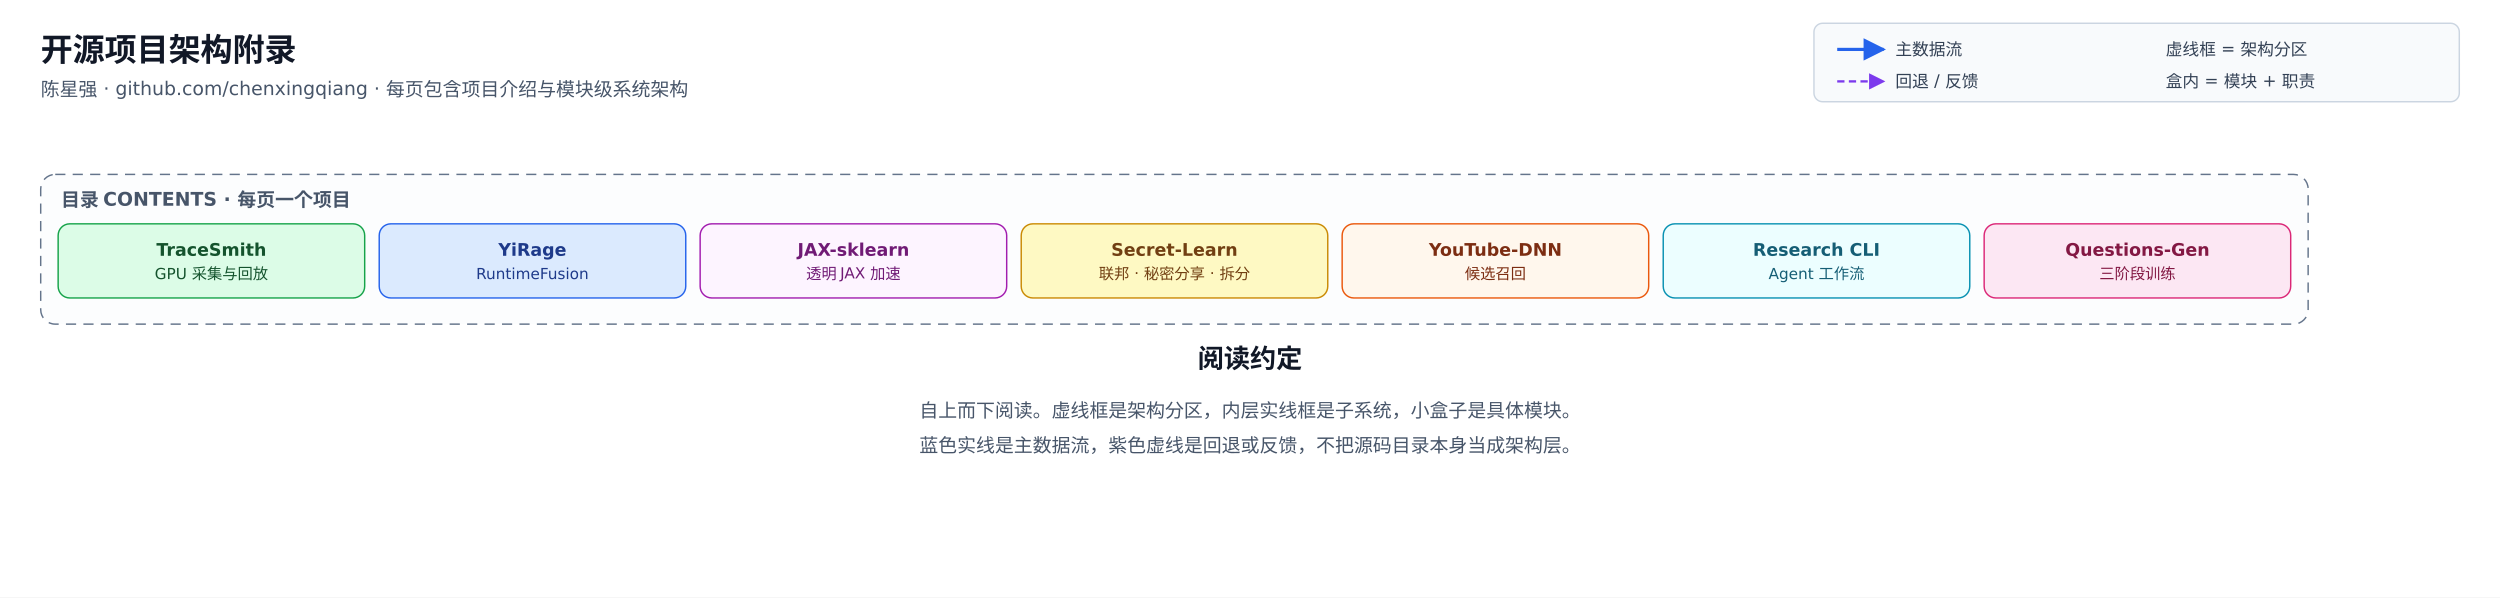
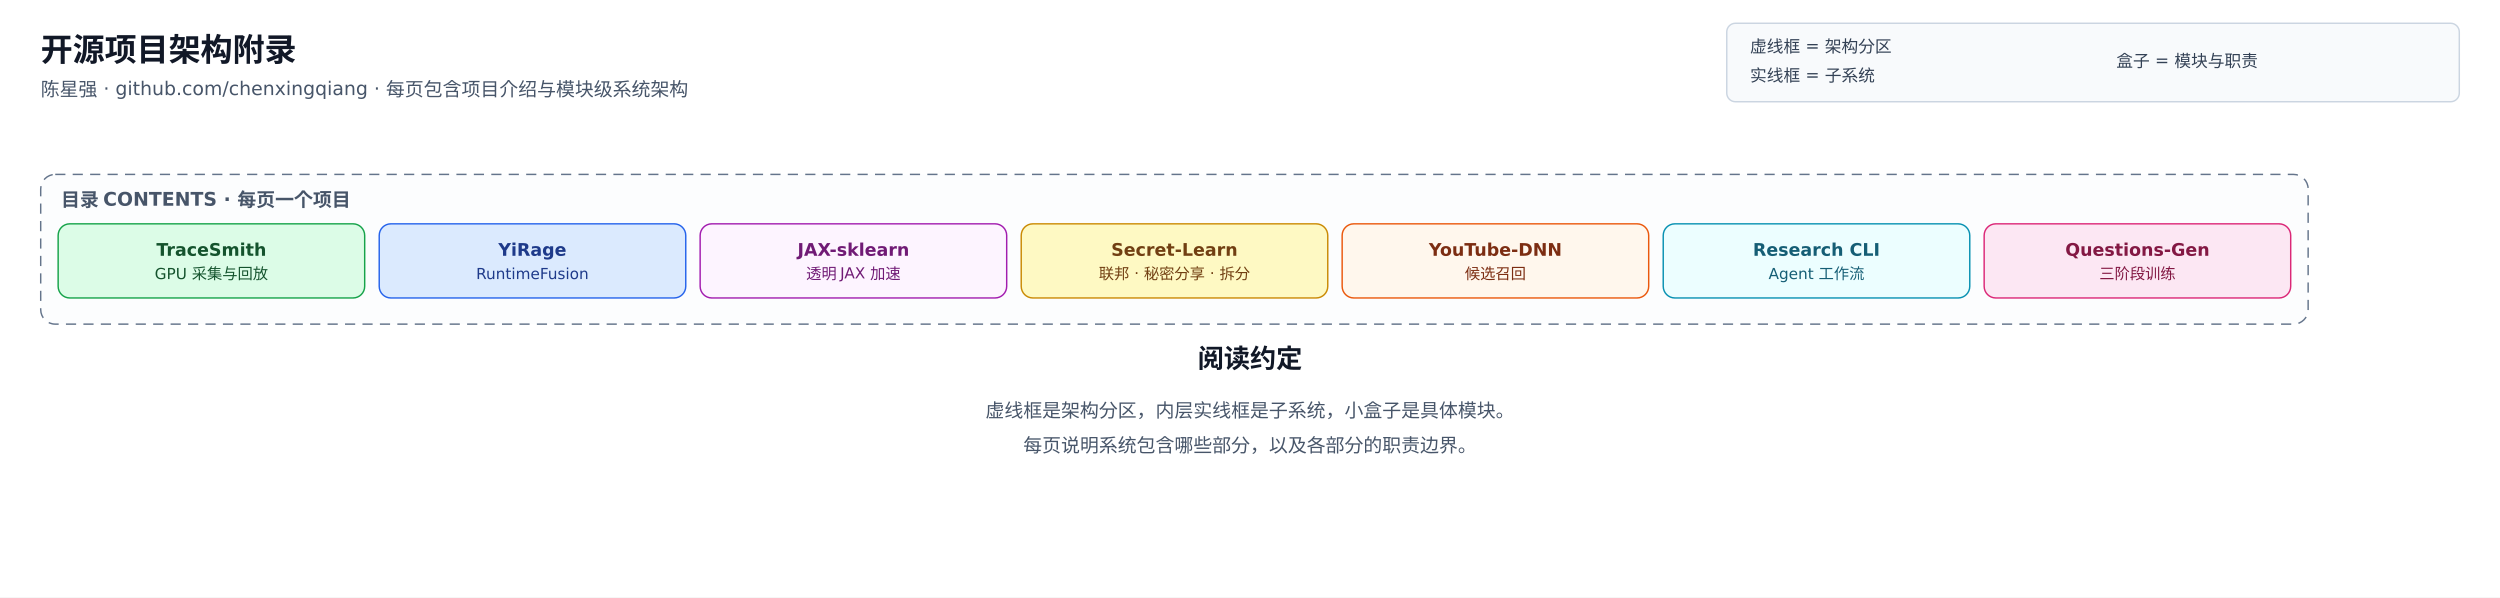
<svg xmlns="http://www.w3.org/2000/svg" viewBox="0 0 1720 411" font-family="WenQuanYi Micro Hei, DejaVu Sans, sans-serif">
-   <defs>
-     <marker id="arr" viewBox="0 0 10 10" refX="9" refY="5" markerWidth="7" markerHeight="7" orient="auto">
-       <path d="M0,0 L10,5 L0,10 z" fill="#2563eb" />
-     </marker>
-     <marker id="arrP" viewBox="0 0 10 10" refX="9" refY="5" markerWidth="7" markerHeight="7" orient="auto">
-       <path d="M0,0 L10,5 L0,10 z" fill="#7c3aed" />
-     </marker>
-   </defs>
  <rect x="0" y="0" width="1720" height="411" fill="#ffffff" />
  <text x="28" y="42" font-size="22" fill="#111827" font-weight="700" text-anchor="start">开源项目架构附录</text>
  <text x="28" y="66" font-size="13" fill="#475569" font-weight="400" text-anchor="start">陈星强 · github.com/chenxingqiang · 每页包含项目介绍与模块级系统架构</text>
-   <rect x="1248" y="16" width="444" height="54" rx="6" fill="#f8fafc" stroke="#cbd5e1" />
-   <line x1="1264" y1="34" x2="1296" y2="34" stroke="#2563eb" stroke-width="2.2" marker-end="url(#arr)" />
-   <text x="1304" y="38" font-size="11.5" fill="#334155" font-weight="400" text-anchor="start">主数据流</text>
-   <line x1="1264" y1="56" x2="1296" y2="56" stroke="#7c3aed" stroke-width="1.6" stroke-dasharray="5,3" marker-end="url(#arrP)" />
-   <text x="1304" y="60" font-size="11.5" fill="#334155" font-weight="400" text-anchor="start">回退 / 反馈</text>
-   <text x="1490" y="38" font-size="11.5" fill="#334155" font-weight="400" text-anchor="start">虚线框 = 架构分区</text>
-   <text x="1490" y="60" font-size="11.5" fill="#334155" font-weight="400" text-anchor="start">盒内 = 模块 + 职责</text>
+   <rect x="1188" y="16" width="504" height="54" rx="6" fill="#f8fafc" stroke="#cbd5e1" />
+   <text x="1204" y="36" font-size="11.5" fill="#334155" font-weight="400" text-anchor="start">虚线框 = 架构分区</text>
+   <text x="1204" y="56" font-size="11.5" fill="#334155" font-weight="400" text-anchor="start">实线框 = 子系统</text>
+   <text x="1456" y="46" font-size="11.5" fill="#334155" font-weight="400" text-anchor="start">盒子 = 模块与职责</text>
  <rect x="28" y="120" width="1560" height="103" rx="10" fill="#f8fafc" fill-opacity="0.38" stroke="#64748b" stroke-dasharray="7,5" />
  <text x="42" y="142" font-size="13" fill="#475569" font-weight="700" text-anchor="start">目录 CONTENTS · 每页一个项目</text>
  <rect x="40.0" y="154.0" width="210.9" height="51.0" rx="8" fill="#dcfce7" stroke="#16a34a" />
  <text x="145.429" y="176.0" font-size="12" fill="#14532d" font-weight="700" text-anchor="middle">TraceSmith</text>
  <text x="145.429" y="192.0" font-size="10.5" fill="#14532d" font-weight="400" text-anchor="middle">GPU 采集与回放</text>
  <rect x="260.9" y="154.0" width="210.9" height="51.0" rx="8" fill="#dbeafe" stroke="#2563eb" />
  <text x="366.286" y="176.0" font-size="12" fill="#1e3a8a" font-weight="700" text-anchor="middle">YiRage</text>
  <text x="366.286" y="192.0" font-size="10.5" fill="#1e3a8a" font-weight="400" text-anchor="middle">RuntimeFusion</text>
  <rect x="481.7" y="154.0" width="210.9" height="51.0" rx="8" fill="#fdf4ff" stroke="#a21caf" />
  <text x="587.143" y="176.0" font-size="12" fill="#701a75" font-weight="700" text-anchor="middle">JAX-sklearn</text>
  <text x="587.143" y="192.0" font-size="10.5" fill="#701a75" font-weight="400" text-anchor="middle">透明 JAX 加速</text>
  <rect x="702.6" y="154.0" width="210.9" height="51.0" rx="8" fill="#fef9c3" stroke="#ca8a04" />
  <text x="808.0" y="176.0" font-size="12" fill="#713f12" font-weight="700" text-anchor="middle">Secret-Learn</text>
  <text x="808.0" y="192.0" font-size="10.5" fill="#713f12" font-weight="400" text-anchor="middle">联邦 · 秘密分享 · 拆分</text>
  <rect x="923.4" y="154.0" width="210.9" height="51.0" rx="8" fill="#fff7ed" stroke="#ea580c" />
  <text x="1028.857" y="176.0" font-size="12" fill="#7c2d12" font-weight="700" text-anchor="middle">YouTube-DNN</text>
  <text x="1028.857" y="192.0" font-size="10.5" fill="#7c2d12" font-weight="400" text-anchor="middle">候选召回</text>
  <rect x="1144.3" y="154.0" width="210.9" height="51.0" rx="8" fill="#ecfeff" stroke="#0891b2" />
  <text x="1249.714" y="176.0" font-size="12" fill="#155e75" font-weight="700" text-anchor="middle">Research CLI</text>
  <text x="1249.714" y="192.0" font-size="10.5" fill="#155e75" font-weight="400" text-anchor="middle">Agent 工作流</text>
  <rect x="1365.1" y="154.0" width="210.9" height="51.0" rx="8" fill="#fce7f3" stroke="#db2777" />
  <text x="1470.571" y="176.0" font-size="12" fill="#831843" font-weight="700" text-anchor="middle">Questions-Gen</text>
  <text x="1470.571" y="192.0" font-size="10.5" fill="#831843" font-weight="400" text-anchor="middle">三阶段训练</text>
  <text x="860.0" y="253" font-size="18" fill="#111827" font-weight="700" text-anchor="middle">阅读约定</text>
-   <text x="860.0" y="287" font-size="13" fill="#475569" font-weight="400" text-anchor="middle">自上而下阅读。虚线框是架构分区，内层实线框是子系统，小盒子是具体模块。</text>
-   <text x="860.0" y="311" font-size="13" fill="#475569" font-weight="400" text-anchor="middle">蓝色实线是主数据流，紫色虚线是回退或反馈，不把源码目录本身当成架构层。</text>
+   <text x="860.0" y="287" font-size="13" fill="#475569" font-weight="400" text-anchor="middle">虚线框是架构分区，内层实线框是子系统，小盒子是具体模块。</text>
+   <text x="860.0" y="311" font-size="13" fill="#475569" font-weight="400" text-anchor="middle">每页说明系统包含哪些部分，以及各部分的职责边界。</text>
</svg>
